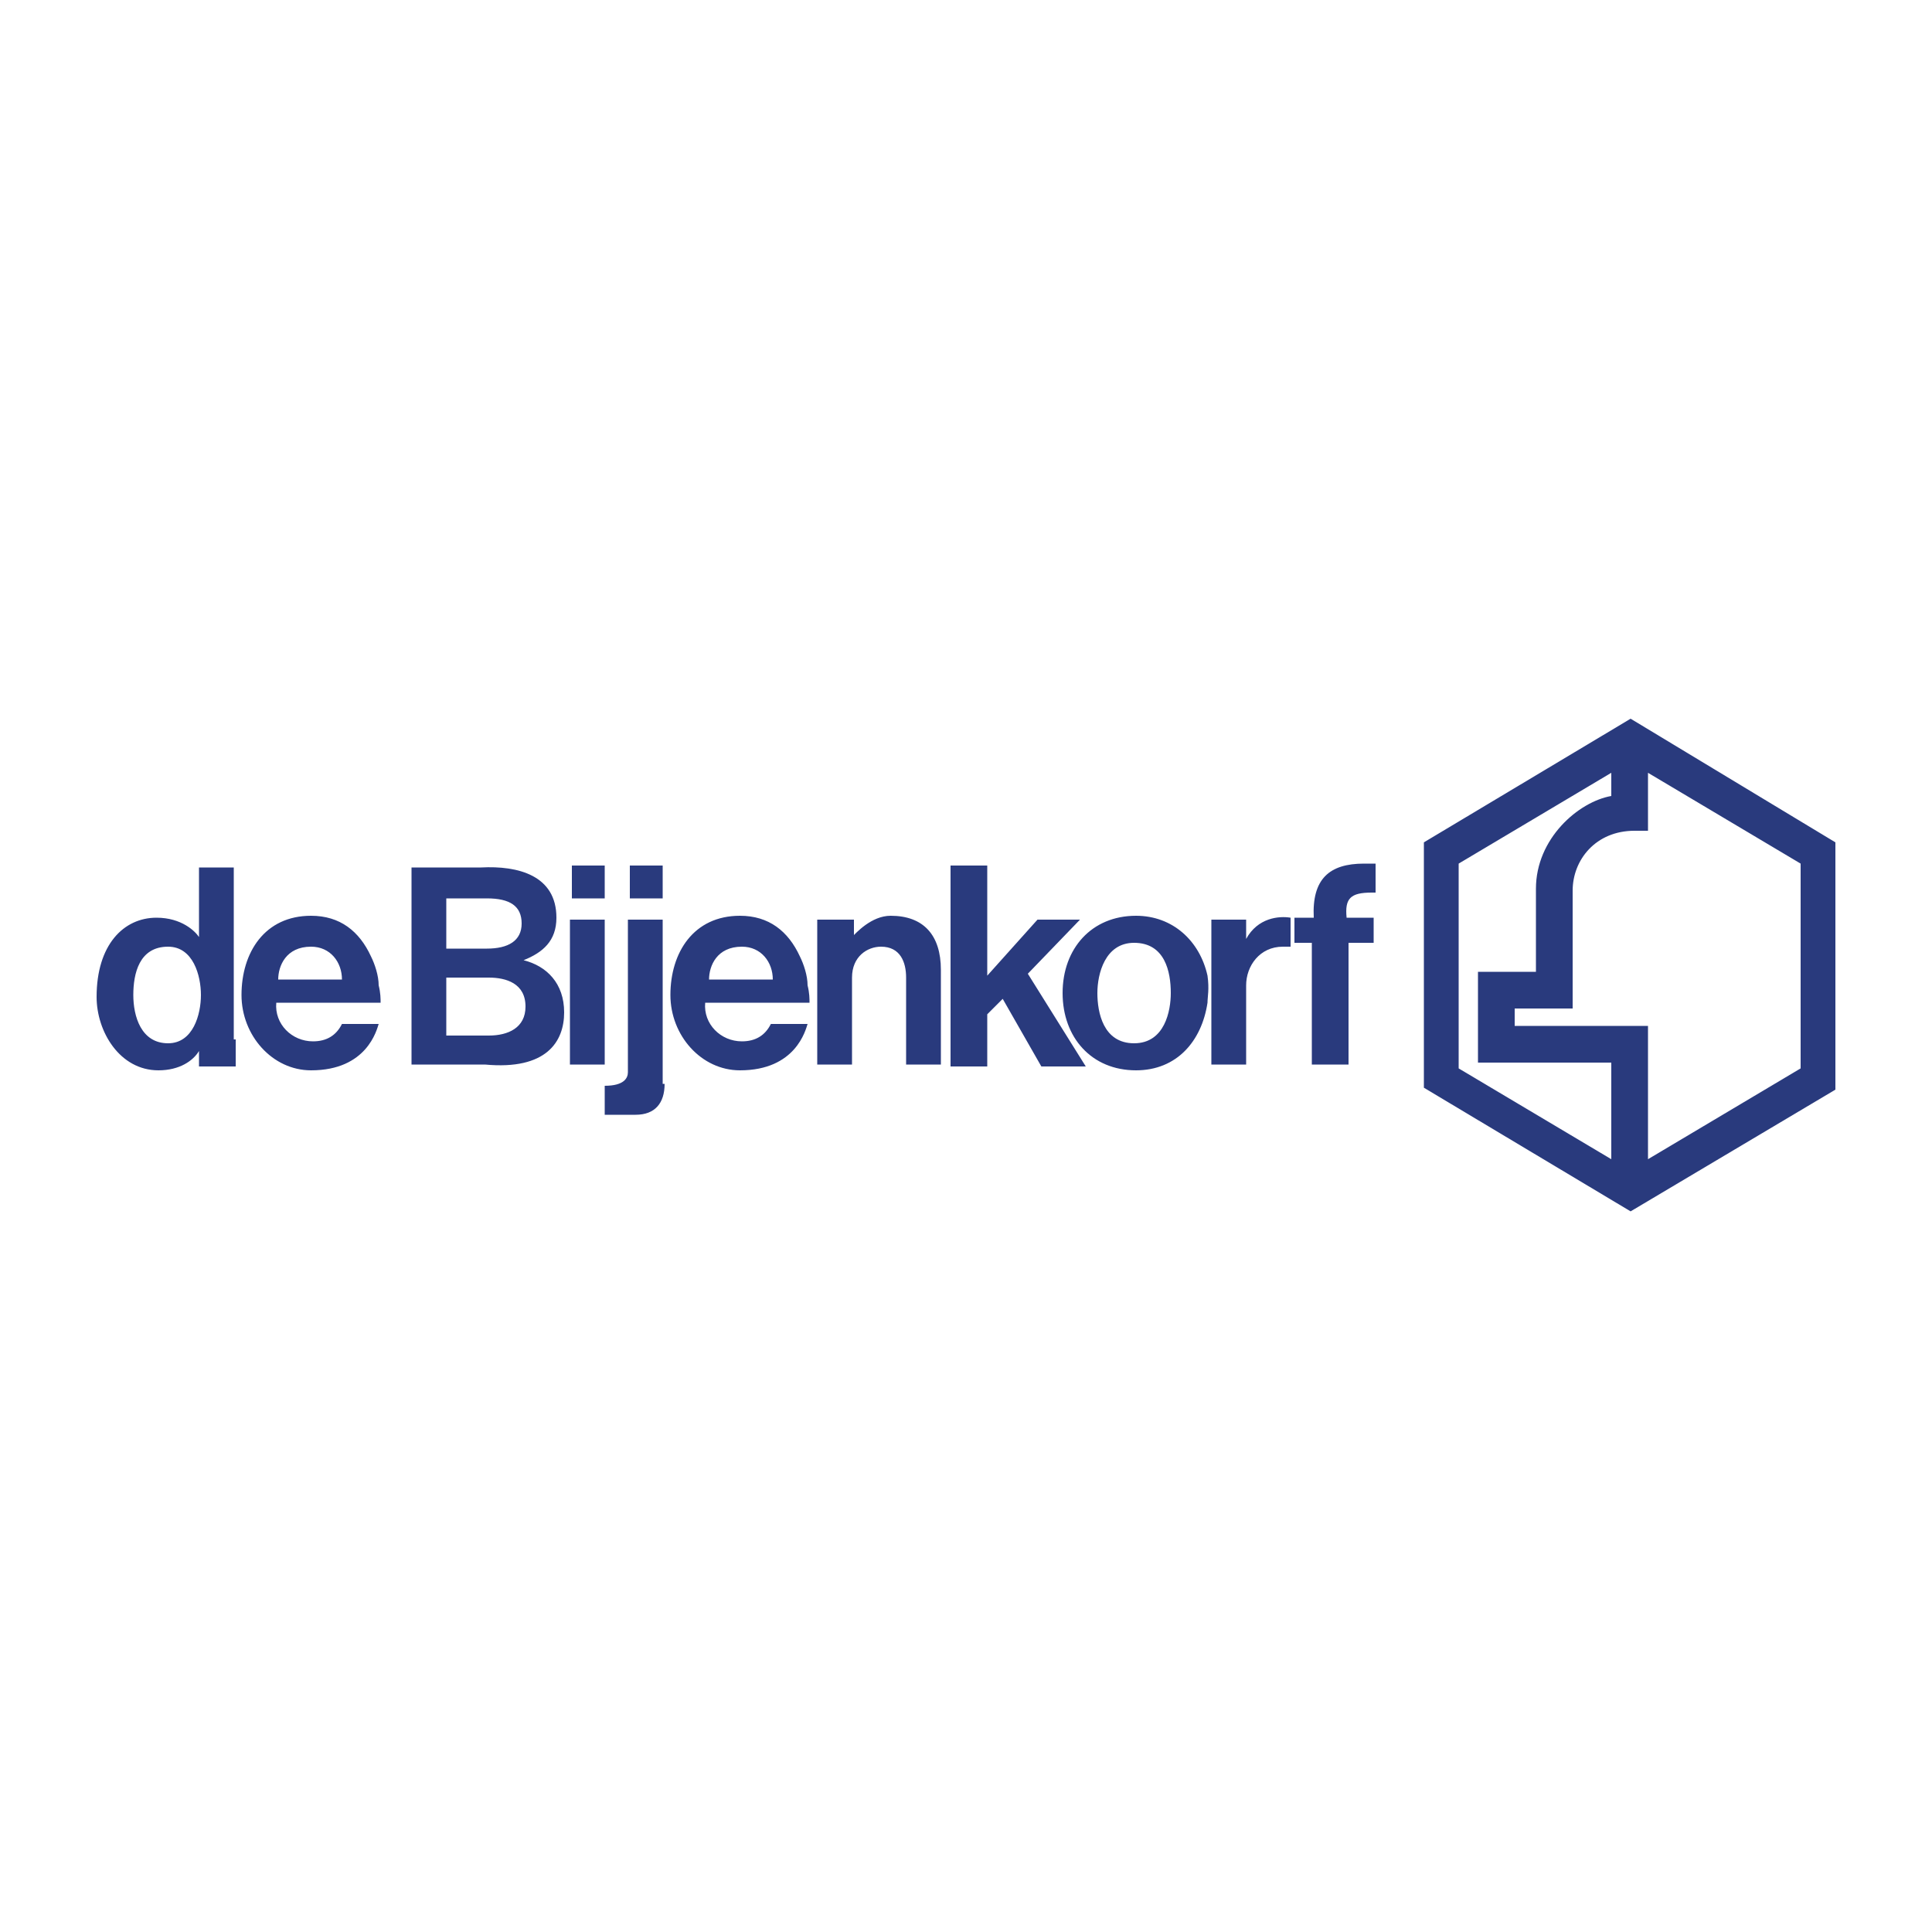
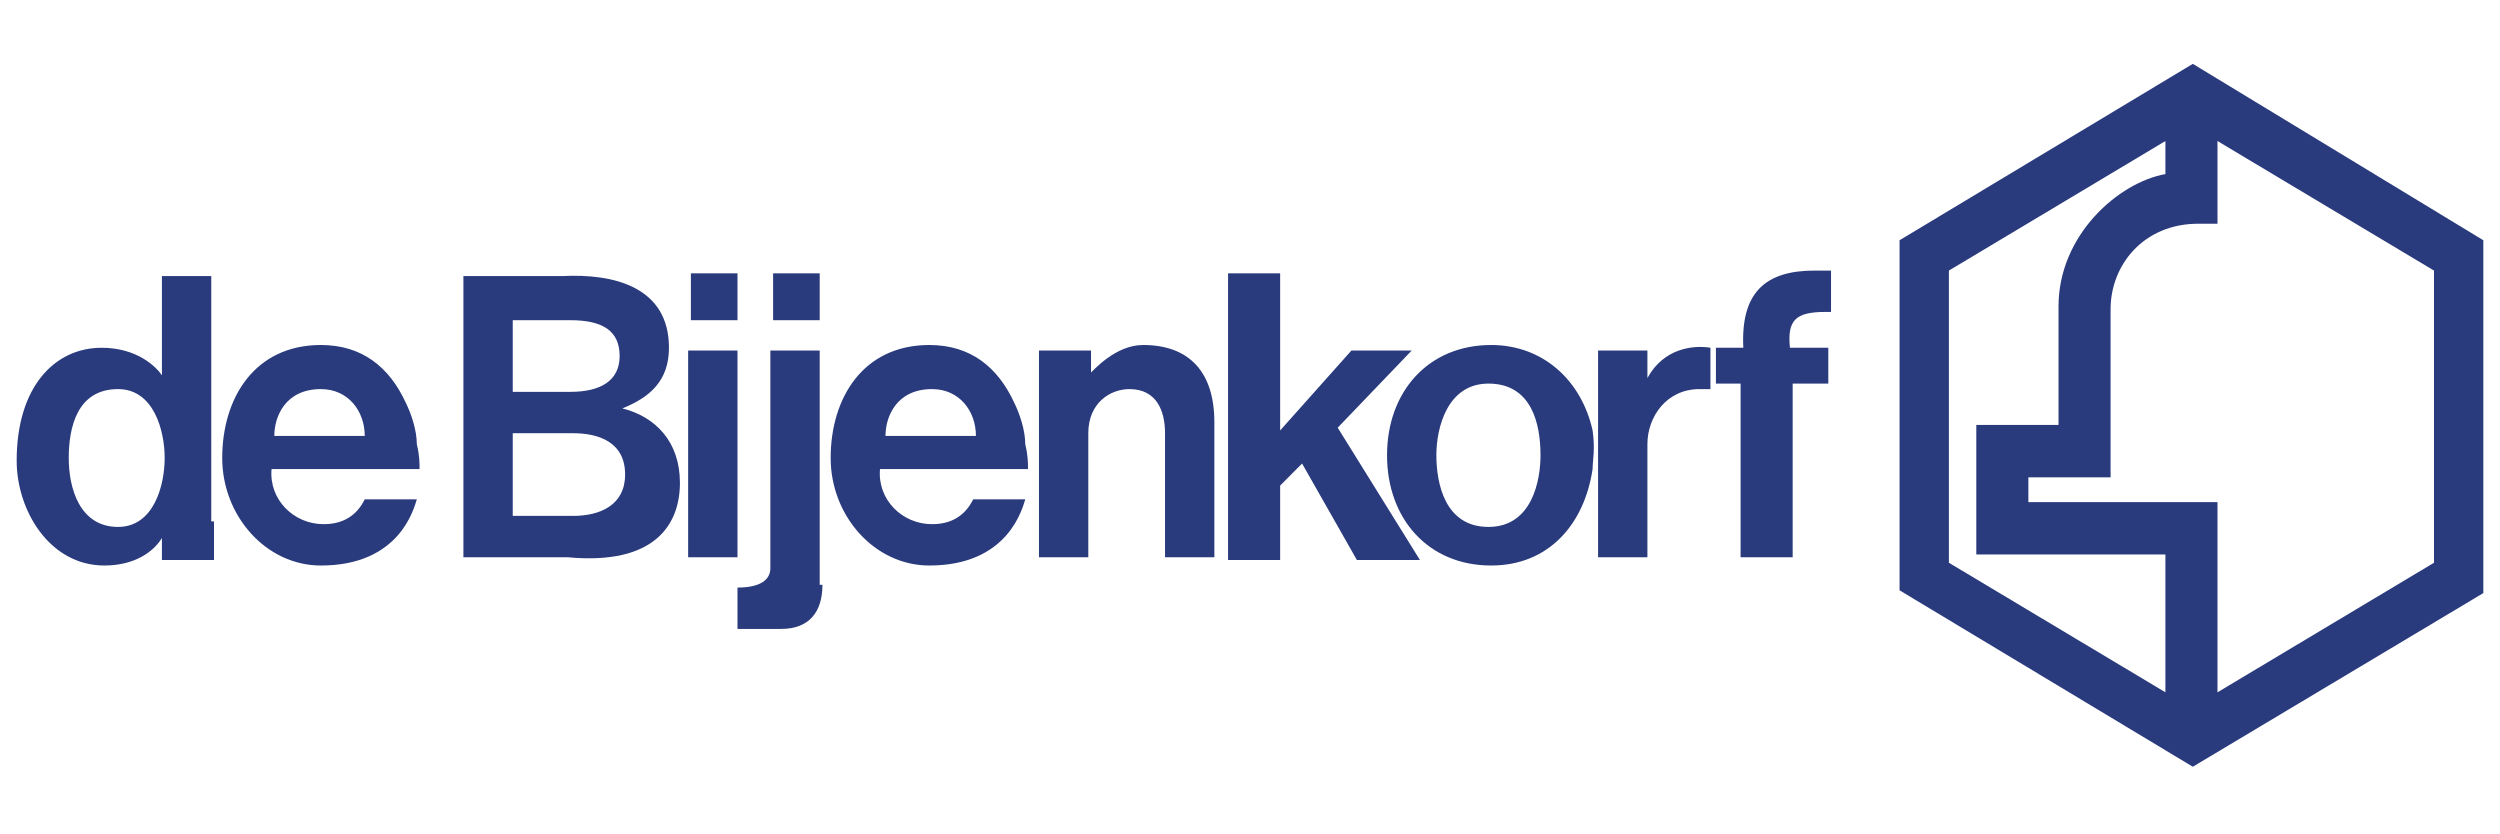
- <svg xmlns="http://www.w3.org/2000/svg" version="1.1" id="Laag_1" x="0" y="0" viewBox="0 0 100 100" xml:space="preserve">
-   <style>.st0{fill:#293a7d}</style>
-   <switch>
-     <g>
-       <path class="st0" d="M51.1 50.5l2.6-2.9h2.2l-2.7 2.8 3 4.8h-2.3l-2-3.5-.8.8v2.7h-1.9V44.8h1.9z" />
-       <path class="st0" d="M62.5 51.9c-.3 2-1.6 3.5-3.7 3.5-2.3 0-3.8-1.7-3.8-4s1.5-4 3.8-4c1.9 0 3.3 1.3 3.7 3.1.1.7 0 1.1 0 1.4m-5.7-.5c0 1 .3 2.6 1.9 2.6 1.6 0 1.9-1.7 1.9-2.6 0-1.1-.3-2.6-1.9-2.6-1.5 0-1.9 1.6-1.9 2.6 0 0 0-1 0 0M62.7 47.6h1.8v1c.6-1.1 1.7-1.2 2.3-1.1V49h-.4c-1.2 0-1.9 1-1.9 2v4.1h-1.8v-7.5zM71 46.2c-1.1 0-1.4.3-1.3 1.3h1.4v1.3h-1.3v6.3h-1.9v-6.3H67v-1.3h1c-.1-2 .8-2.8 2.6-2.8h.6v1.5zM29.5 47.6h1.8v7.5h-1.8zM29.6 44.8h1.7v1.7h-1.7zM34.4 56.1c0 1-.5 1.6-1.5 1.6h-1.6v-1.5c1 0 1.2-.4 1.2-.7v-7.9h1.8v8.5zM32.6 44.8h1.7v1.7h-1.7z" />
-       <g>
-         <path class="st0" d="M44.1 48.5c.2-.2 1-1.1 2-1.1 1.7 0 2.6 1 2.6 2.8v4.9h-1.8v-4.5c0-.8-.3-1.6-1.3-1.6-.7 0-1.5.5-1.5 1.6v4.5h-1.8v-7.5h1.9v.9zM10.4 51.5c0-1-.4-2.5-1.7-2.5-1.5 0-1.8 1.4-1.8 2.5S7.3 54 8.7 54c1.3 0 1.7-1.5 1.7-2.5 0 0 0 1 0 0m1.8 2.3v1.4h-1.9v-.8c-.3.5-1 1-2.1 1-2 0-3.2-2-3.2-3.8 0-2.7 1.4-4.1 3.1-4.1 1.3 0 2 .7 2.2 1v-3.6h1.8v8.9zM14.3 51.9c-.1 1.1.8 2 1.9 2 .7 0 1.2-.3 1.5-.9h1.9c-.1.3-.6 2.4-3.5 2.4-2 0-3.6-1.8-3.6-3.9 0-2.2 1.2-4.1 3.6-4.1 1.5 0 2.5.8 3.1 2.1.2.4.4 1 .4 1.5.1.4.1.7.1.9h-5.4zm3.4-1.2c0-.9-.6-1.7-1.6-1.7-1.3 0-1.7 1-1.7 1.7h3.3zM23.1 49.1h2.1c1.1 0 1.8-.4 1.8-1.3s-.6-1.3-1.8-1.3h-2.1v2.6zm-1.9-4.2h3.7c1.9-.1 3.9.4 3.9 2.6 0 1.2-.7 1.8-1.7 2.2 1.2.3 2.1 1.2 2.1 2.7 0 1.5-.9 3-4.1 2.7h-3.8V44.9zm1.9 8.7h2.2c1 0 1.9-.4 1.9-1.5 0-1.2-1-1.5-1.9-1.5h-2.2v3zM36.5 51.9c-.1 1.1.8 2 1.9 2 .7 0 1.2-.3 1.5-.9h1.9c-.1.3-.6 2.4-3.5 2.4-2 0-3.6-1.8-3.6-3.9 0-2.2 1.2-4.1 3.6-4.1 1.5 0 2.5.8 3.1 2.1.2.4.4 1 .4 1.5.1.4.1.7.1.9h-5.4zm3.5-1.2c0-.9-.6-1.7-1.6-1.7-1.3 0-1.7 1-1.7 1.7H40zM73.7 43.6l10.7-6.4L95 43.6v12.8l-10.6 6.3-10.7-6.4V43.6zm1.8 11.7l7.9 4.7v-5h-6.9v-4.7h3V46c0-2.6 2.2-4.5 3.9-4.8V40l-7.9 4.7v10.6zm17.7-10.6L85.3 40v3h-.7c-2 0-3.2 1.5-3.2 3.1v6.1h-3v.9h6.9V60l7.9-4.7V44.7z" />
-       </g>
+ <svg xmlns="http://www.w3.org/2000/svg" width="300px" height="100px" viewBox="0 0 300 100" version="1.1">
+   <g id="Artboard" stroke="none" stroke-width="1" fill="none" fill-rule="evenodd">
+     <g id="bijenkorf" transform="translate(2, 7)" fill="#293A7D">
+       <polygon id="Path" points="151.618 44.654 160.169 35.062 167.404 35.062 158.524 44.323 168.391 60.2 160.827 60.2 154.249 48.623 151.618 51.269 151.618 60.2 145.369 60.2 145.369 25.8 151.618 25.8" />
+       <path d="M189.111,49.285 C188.124,55.9 183.849,60.862 176.942,60.862 C169.378,60.862 164.444,55.238 164.444,47.631 C164.444,40.023 169.378,34.4 176.942,34.4 C183.191,34.4 187.796,38.7 189.111,44.654 C189.44,46.969 189.111,48.292 189.111,49.285 Z M170.364,47.631 C170.364,50.938 171.351,56.231 176.613,56.231 C181.876,56.231 182.862,50.608 182.862,47.631 C182.862,43.992 181.876,39.031 176.613,39.031 C171.68,39.031 170.364,44.323 170.364,47.631 C170.364,47.631 170.364,44.323 170.364,47.631 Z M189.769,35.062 L195.689,35.062 L195.689,38.369 C197.662,34.731 201.28,34.4 203.253,34.731 L203.253,39.692 L201.938,39.692 C197.991,39.692 195.689,43 195.689,46.308 L195.689,59.869 L189.769,59.869 L189.769,35.062 Z M217.067,30.431 C213.449,30.431 212.462,31.423 212.791,34.731 L217.396,34.731 L217.396,39.031 L213.12,39.031 L213.12,59.869 L206.871,59.869 L206.871,39.031 L203.911,39.031 L203.911,34.731 L207.2,34.731 C206.871,28.115 209.831,25.469 215.751,25.469 L217.724,25.469 L217.724,30.431 L217.067,30.431 Z M80.578,35.062 L86.498,35.062 L86.498,59.869 L80.578,59.869 L80.578,35.062 Z M80.907,25.8 L86.498,25.8 L86.498,31.423 L80.907,31.423 L80.907,25.8 Z M96.693,63.177 C96.693,66.485 95.049,68.469 91.76,68.469 L86.498,68.469 L86.498,63.508 C89.787,63.508 90.444,62.185 90.444,61.192 L90.444,35.062 L96.364,35.062 L96.364,63.177 L96.693,63.177 Z M90.773,25.8 L96.364,25.8 L96.364,31.423 L90.773,31.423 L90.773,25.8 Z" id="Shape" fill-rule="nonzero" />
+       <path d="M128.596,38.038 C129.253,37.377 131.884,34.4 135.173,34.4 C140.764,34.4 143.724,37.708 143.724,43.662 L143.724,59.869 L137.804,59.869 L137.804,44.985 C137.804,42.338 136.818,39.692 133.529,39.692 C131.227,39.692 128.596,41.346 128.596,44.985 L128.596,59.869 L122.676,59.869 L122.676,35.062 L128.924,35.062 L128.924,38.038 L128.596,38.038 Z M17.76,47.962 C17.76,44.654 16.444,39.692 12.169,39.692 C7.236,39.692 6.249,44.323 6.249,47.962 C6.249,51.6 7.564,56.231 12.169,56.231 C16.444,56.231 17.76,51.269 17.76,47.962 C17.76,47.962 17.76,51.269 17.76,47.962 Z M23.68,55.569 L23.68,60.2 L17.431,60.2 L17.431,57.554 C16.444,59.208 14.142,60.862 10.524,60.862 C3.947,60.862 0,54.246 0,48.292 C0,39.362 4.604,34.731 10.196,34.731 C14.471,34.731 16.773,37.046 17.431,38.038 L17.431,26.131 L23.351,26.131 L23.351,55.569 L23.68,55.569 Z M30.587,49.285 C30.258,52.923 33.218,55.9 36.836,55.9 C39.138,55.9 40.782,54.908 41.769,52.923 L48.018,52.923 C47.689,53.915 46.044,60.862 36.507,60.862 C29.929,60.862 24.667,54.908 24.667,47.962 C24.667,40.685 28.613,34.4 36.507,34.4 C41.44,34.4 44.729,37.046 46.702,41.346 C47.36,42.669 48.018,44.654 48.018,46.308 C48.347,47.631 48.347,48.623 48.347,49.285 L30.587,49.285 Z M41.769,45.315 C41.769,42.338 39.796,39.692 36.507,39.692 C32.231,39.692 30.916,43 30.916,45.315 L41.769,45.315 Z M59.529,40.023 L66.436,40.023 C70.053,40.023 72.356,38.7 72.356,35.723 C72.356,32.746 70.382,31.423 66.436,31.423 L59.529,31.423 L59.529,40.023 Z M53.28,26.131 L65.449,26.131 C71.698,25.8 78.276,27.454 78.276,34.731 C78.276,38.7 75.973,40.685 72.684,42.008 C76.631,43 79.591,45.977 79.591,50.938 C79.591,55.9 76.631,60.862 66.107,59.869 L53.609,59.869 L53.609,26.131 L53.28,26.131 Z M59.529,54.908 L66.764,54.908 C70.053,54.908 73.013,53.585 73.013,49.946 C73.013,45.977 69.724,44.985 66.764,44.985 L59.529,44.985 L59.529,54.908 Z M103.6,49.285 C103.271,52.923 106.231,55.9 109.849,55.9 C112.151,55.9 113.796,54.908 114.782,52.923 L121.031,52.923 C120.702,53.915 119.058,60.862 109.52,60.862 C102.942,60.862 97.68,54.908 97.68,47.962 C97.68,40.685 101.627,34.4 109.52,34.4 C114.453,34.4 117.742,37.046 119.716,41.346 C120.373,42.669 121.031,44.654 121.031,46.308 C121.36,47.631 121.36,48.623 121.36,49.285 L103.6,49.285 Z M115.111,45.315 C115.111,42.338 113.138,39.692 109.849,39.692 C105.573,39.692 104.258,43 104.258,45.315 L115.111,45.315 Z M225.947,21.831 L261.138,0.662 L296,21.831 L296,64.169 L261.138,85.008 L225.947,63.838 L225.947,21.831 Z M231.867,60.531 L257.849,76.077 L257.849,59.538 L235.156,59.538 L235.156,43.992 L245.022,43.992 L245.022,29.769 C245.022,21.169 252.258,14.885 257.849,13.892 L257.849,9.923 L231.867,25.469 L231.867,60.531 Z M290.08,25.469 L264.098,9.923 L264.098,19.846 L261.796,19.846 C255.218,19.846 251.271,24.808 251.271,30.1 L251.271,50.277 L241.404,50.277 L241.404,53.254 L264.098,53.254 L264.098,76.077 L290.08,60.531 L290.08,25.469 Z" id="Shape" fill-rule="nonzero" />
    </g>
-   </switch>
+   </g>
</svg>
